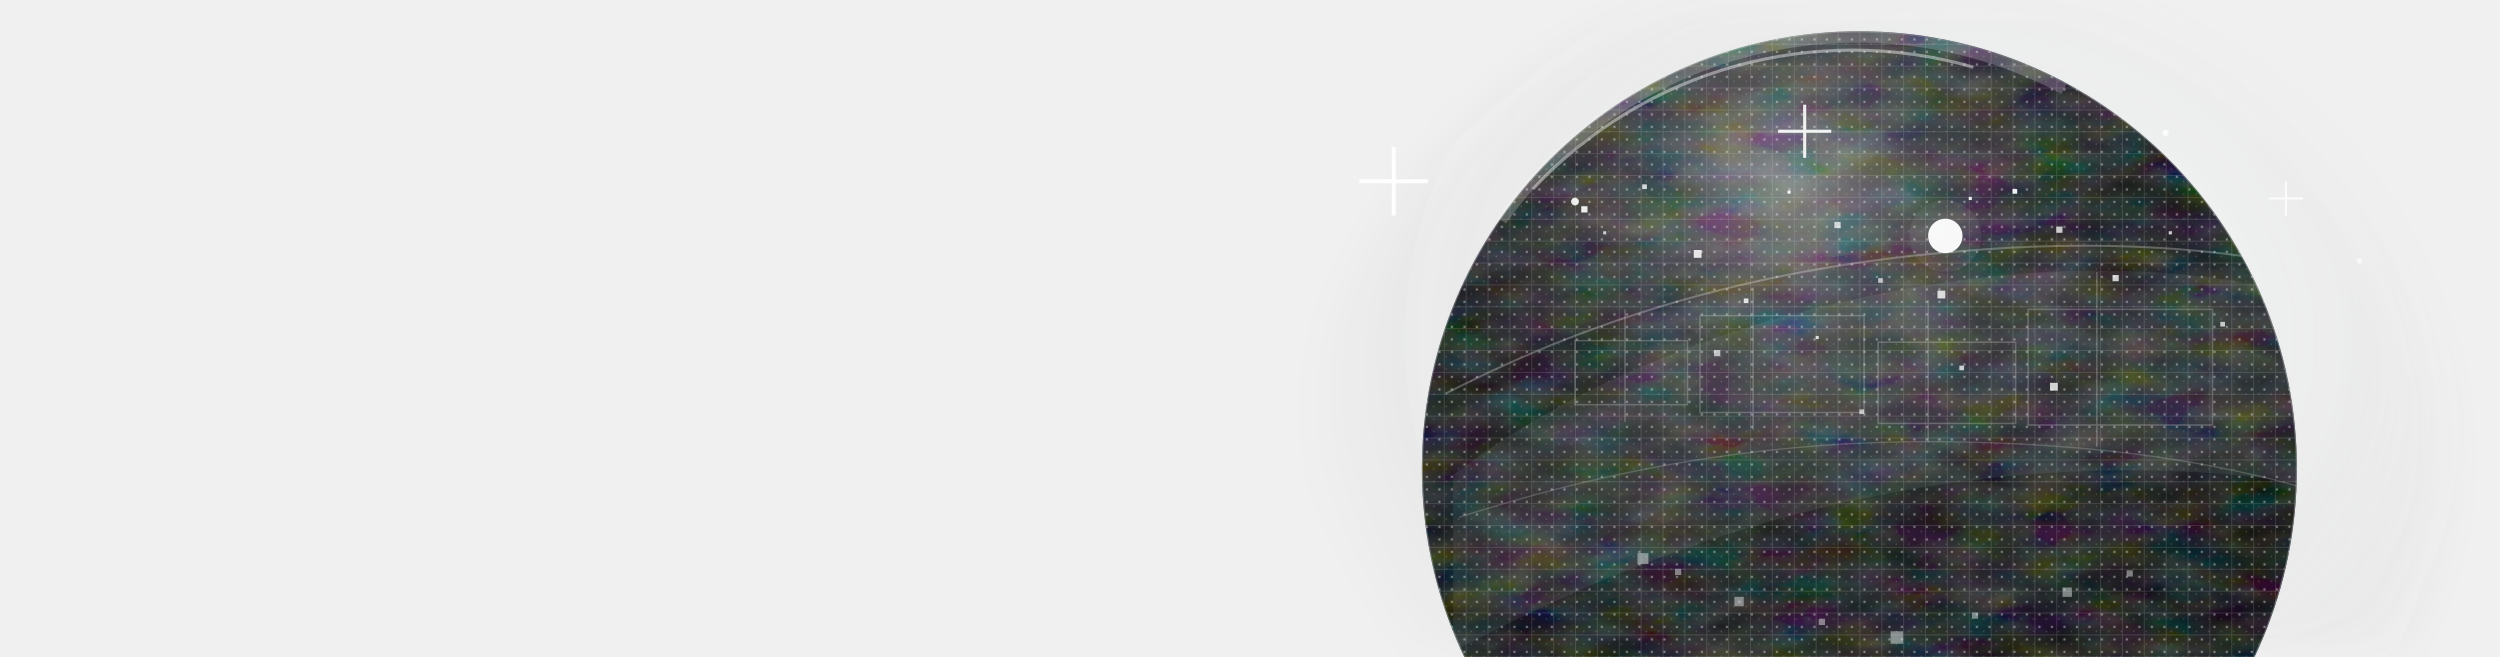
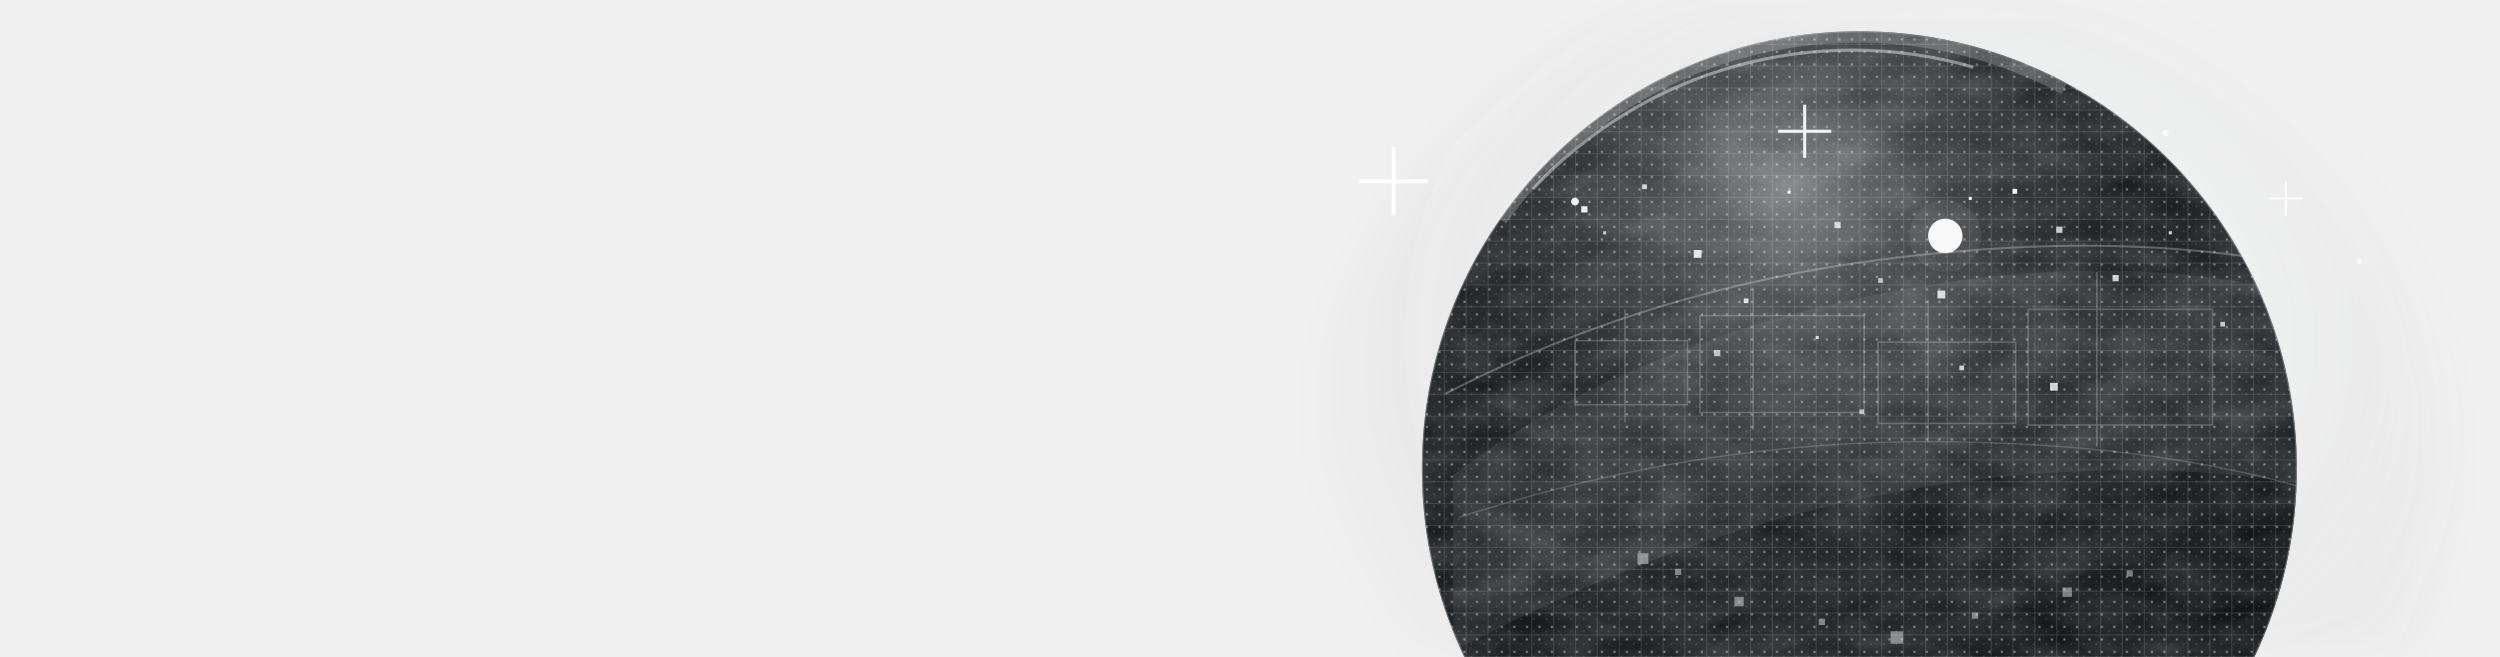
<svg xmlns="http://www.w3.org/2000/svg" width="1600" height="420" viewBox="0 0 1600 420" role="img" aria-label="Digital planet">
  <defs>
    <radialGradient id="glow" cx="58%" cy="37%" r="60%">
      <stop offset="0" stop-color="#fff" stop-opacity=".28" />
      <stop offset=".48" stop-color="#dbe0e3" stop-opacity=".10" />
      <stop offset="1" stop-color="#000" stop-opacity="0" />
    </radialGradient>
    <radialGradient id="surface" cx="42%" cy="19%" r="78%">
      <stop offset="0" stop-color="#f2f4f5" stop-opacity=".52" />
      <stop offset=".2" stop-color="#c9cfd3" stop-opacity=".28" />
      <stop offset=".5" stop-color="#596166" stop-opacity=".16" />
      <stop offset=".78" stop-color="#111416" stop-opacity=".55" />
      <stop offset="1" stop-color="#060708" stop-opacity=".95" />
    </radialGradient>
    <pattern id="grid" width="14" height="14" patternUnits="userSpaceOnUse">
      <path d="M14 0H0V14" fill="none" stroke="#edf0f1" stroke-width=".7" opacity=".28" />
    </pattern>
    <pattern id="micro" width="8" height="8" patternUnits="userSpaceOnUse">
      <rect x=".5" y=".5" width="1.4" height="1.4" fill="#fff" opacity=".45" />
      <rect x="5.2" y="3.7" width=".9" height=".9" fill="#fff" opacity=".22" />
    </pattern>
    <filter id="terrain" x="-20%" y="-20%" width="140%" height="140%">
-       <feTurbulence type="fractalNoise" baseFrequency=".024 .052" numOctaves="4" seed="19" />
-       <feColorMatrix type="matrix" values="2.2 0 0 0 -.62  0 2.2 0 0 -.62  0 0 2.2 0 -.62  0 0 0 1 0" />
+       <feTurbulence type="fractalNoise" baseFrequency=".024 .052" numOctaves="4" seed="19" result="noise" />
+       <feColorMatrix in="noise" type="saturate" values="0" result="gray" />
+       <feComponentTransfer in="gray">
+         <feFuncR type="gamma" amplitude="1.25" exponent="1.05" offset="-.18" />
+         <feFuncG type="gamma" amplitude="1.25" exponent="1.05" offset="-.18" />
+         <feFuncB type="gamma" amplitude="1.25" exponent="1.05" offset="-.18" />
+       </feComponentTransfer>
    </filter>
    <filter id="soft">
      <feGaussianBlur stdDeviation="15" />
    </filter>
    <clipPath id="planet">
      <circle cx="1190" cy="300" r="280" />
    </clipPath>
  </defs>
  <rect width="1600" height="420" fill="transparent" />
  <ellipse cx="1200" cy="298" rx="360" ry="310" fill="url(#glow)" filter="url(#soft)" opacity=".88" />
  <g clip-path="url(#planet)">
    <rect x="900" y="12" width="580" height="560" fill="#080a0b" />
    <rect x="900" y="12" width="580" height="560" fill="url(#surface)" />
    <rect x="900" y="12" width="580" height="560" filter="url(#terrain)" opacity=".28" />
    <rect x="900" y="12" width="580" height="560" fill="url(#grid)" opacity=".85" />
    <rect x="900" y="12" width="580" height="560" fill="url(#micro)" opacity=".85" />
    <path d="M930 304c76-58 177-99 289-119 116-21 206-12 281 11v118c-80-16-172-18-270-2-104 17-200 52-300 105Z" fill="#e9edef" opacity=".08" />
    <path d="M925 252c101-52 207-81 327-91 90-8 170-3 239 13" fill="none" stroke="#fff" stroke-width="1.3" opacity=".26" />
    <path d="M934 331c109-35 216-51 327-48 84 2 155 12 220 31" fill="none" stroke="#fff" stroke-width=".9" opacity=".18" />
    <g fill="#fff">
      <rect x="1012" y="132" width="4" height="4" opacity=".9" />
      <rect x="1026" y="148" width="2" height="2" opacity=".7" />
      <rect x="1051" y="118" width="3" height="3" opacity=".78" />
      <rect x="1084" y="160" width="5" height="5" opacity=".85" />
      <rect x="1116" y="191" width="3" height="3" opacity=".82" />
      <rect x="1144" y="122" width="2" height="2" opacity=".9" />
      <rect x="1174" y="142" width="4" height="4" opacity=".72" />
      <rect x="1202" y="178" width="3" height="3" opacity=".65" />
      <rect x="1240" y="186" width="5" height="5" opacity=".8" />
      <rect x="1260" y="126" width="2" height="2" opacity=".88" />
      <rect x="1288" y="121" width="3" height="3" opacity=".92" />
      <rect x="1316" y="145" width="4" height="4" opacity=".74" />
      <rect x="1352" y="176" width="4" height="4" opacity=".76" />
      <rect x="1388" y="148" width="2" height="2" opacity=".78" />
      <rect x="1421" y="206" width="3" height="3" opacity=".72" />
      <rect x="1312" y="245" width="5" height="5" opacity=".78" />
      <rect x="1190" y="262" width="3" height="3" opacity=".64" />
      <rect x="1097" y="224" width="4" height="4" opacity=".66" />
      <rect x="1162" y="215" width="2" height="2" opacity=".8" />
      <rect x="1254" y="234" width="3" height="3" opacity=".75" />
    </g>
    <g stroke="#fff" fill="none" opacity=".22">
      <path d="M1008 218h72v41h-72zM1088 202h105v62h-105zM1202 219h88v52h-88zM1298 198h118v74h-118z" />
      <path d="M1040 198v72M1122 184v91M1234 192v91M1342 174v112" />
    </g>
  </g>
  <circle cx="1190" cy="300" r="280" fill="none" stroke="#dfe4e7" stroke-width="1.4" opacity=".32" />
  <path d="M961 141a280 280 0 0 1 360-84" fill="none" stroke="#f5f7f8" stroke-width="7" opacity=".22" />
  <path d="M981 121a280 280 0 0 1 282-78" fill="none" stroke="#fff" stroke-width="2" opacity=".42" />
  <g fill="#fff">
    <circle cx="1245" cy="151" r="11" opacity=".96" />
    <circle cx="1245" cy="151" r="23" opacity=".07" />
    <path d="M870 116h44M892 94v44" stroke="#fff" stroke-width="2.5" opacity=".95" />
    <path d="M1138 84h34M1155 67v34" stroke="#fff" stroke-width="2" opacity=".9" />
    <path d="M1452 127h22M1463 116v22" stroke="#fff" stroke-width="1.4" opacity=".76" />
    <circle cx="1008" cy="129" r="2.5" opacity=".9" />
    <circle cx="1386" cy="85" r="2.1" opacity=".75" />
    <circle cx="1510" cy="167" r="1.8" opacity=".6" />
  </g>
  <g fill="#e3e7e9" opacity=".48">
    <rect x="1048" y="354" width="7" height="7" />
    <rect x="1072" y="364" width="4" height="4" />
    <rect x="1110" y="382" width="6" height="6" />
    <rect x="1164" y="396" width="4" height="4" />
    <rect x="1210" y="404" width="8" height="8" />
    <rect x="1262" y="392" width="4" height="4" />
    <rect x="1320" y="376" width="6" height="6" />
    <rect x="1361" y="365" width="4" height="4" />
  </g>
</svg>
